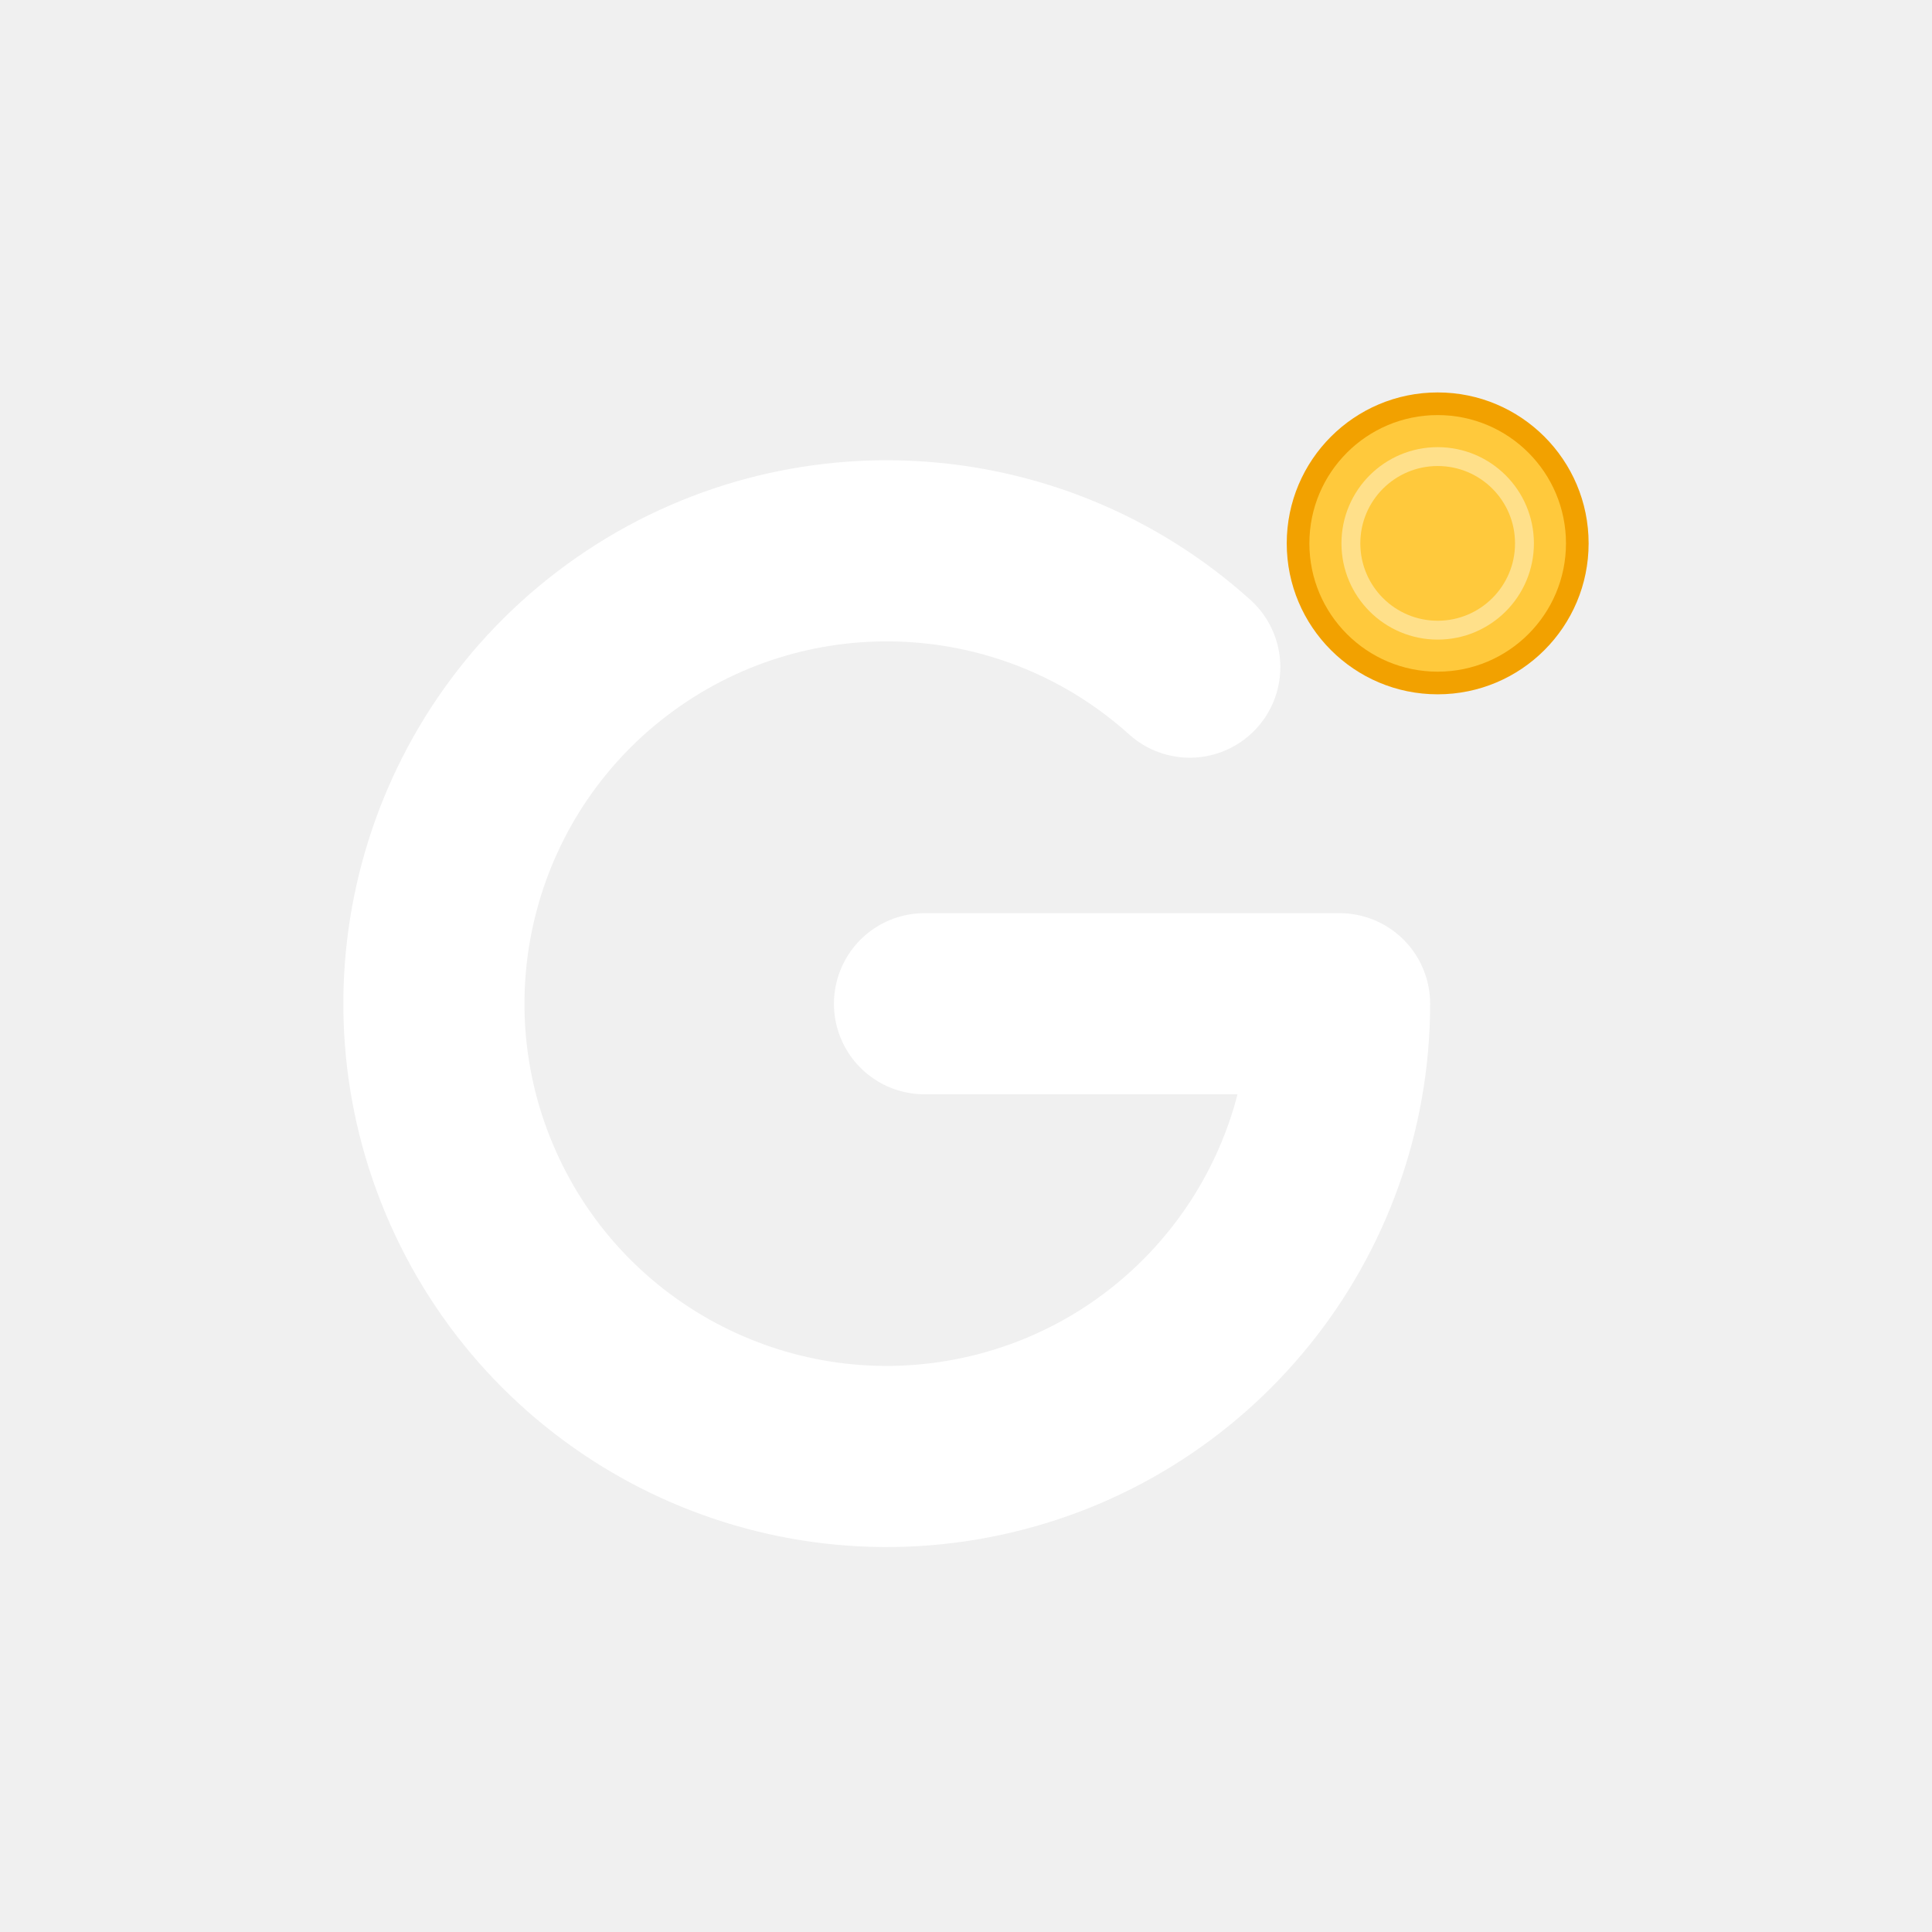
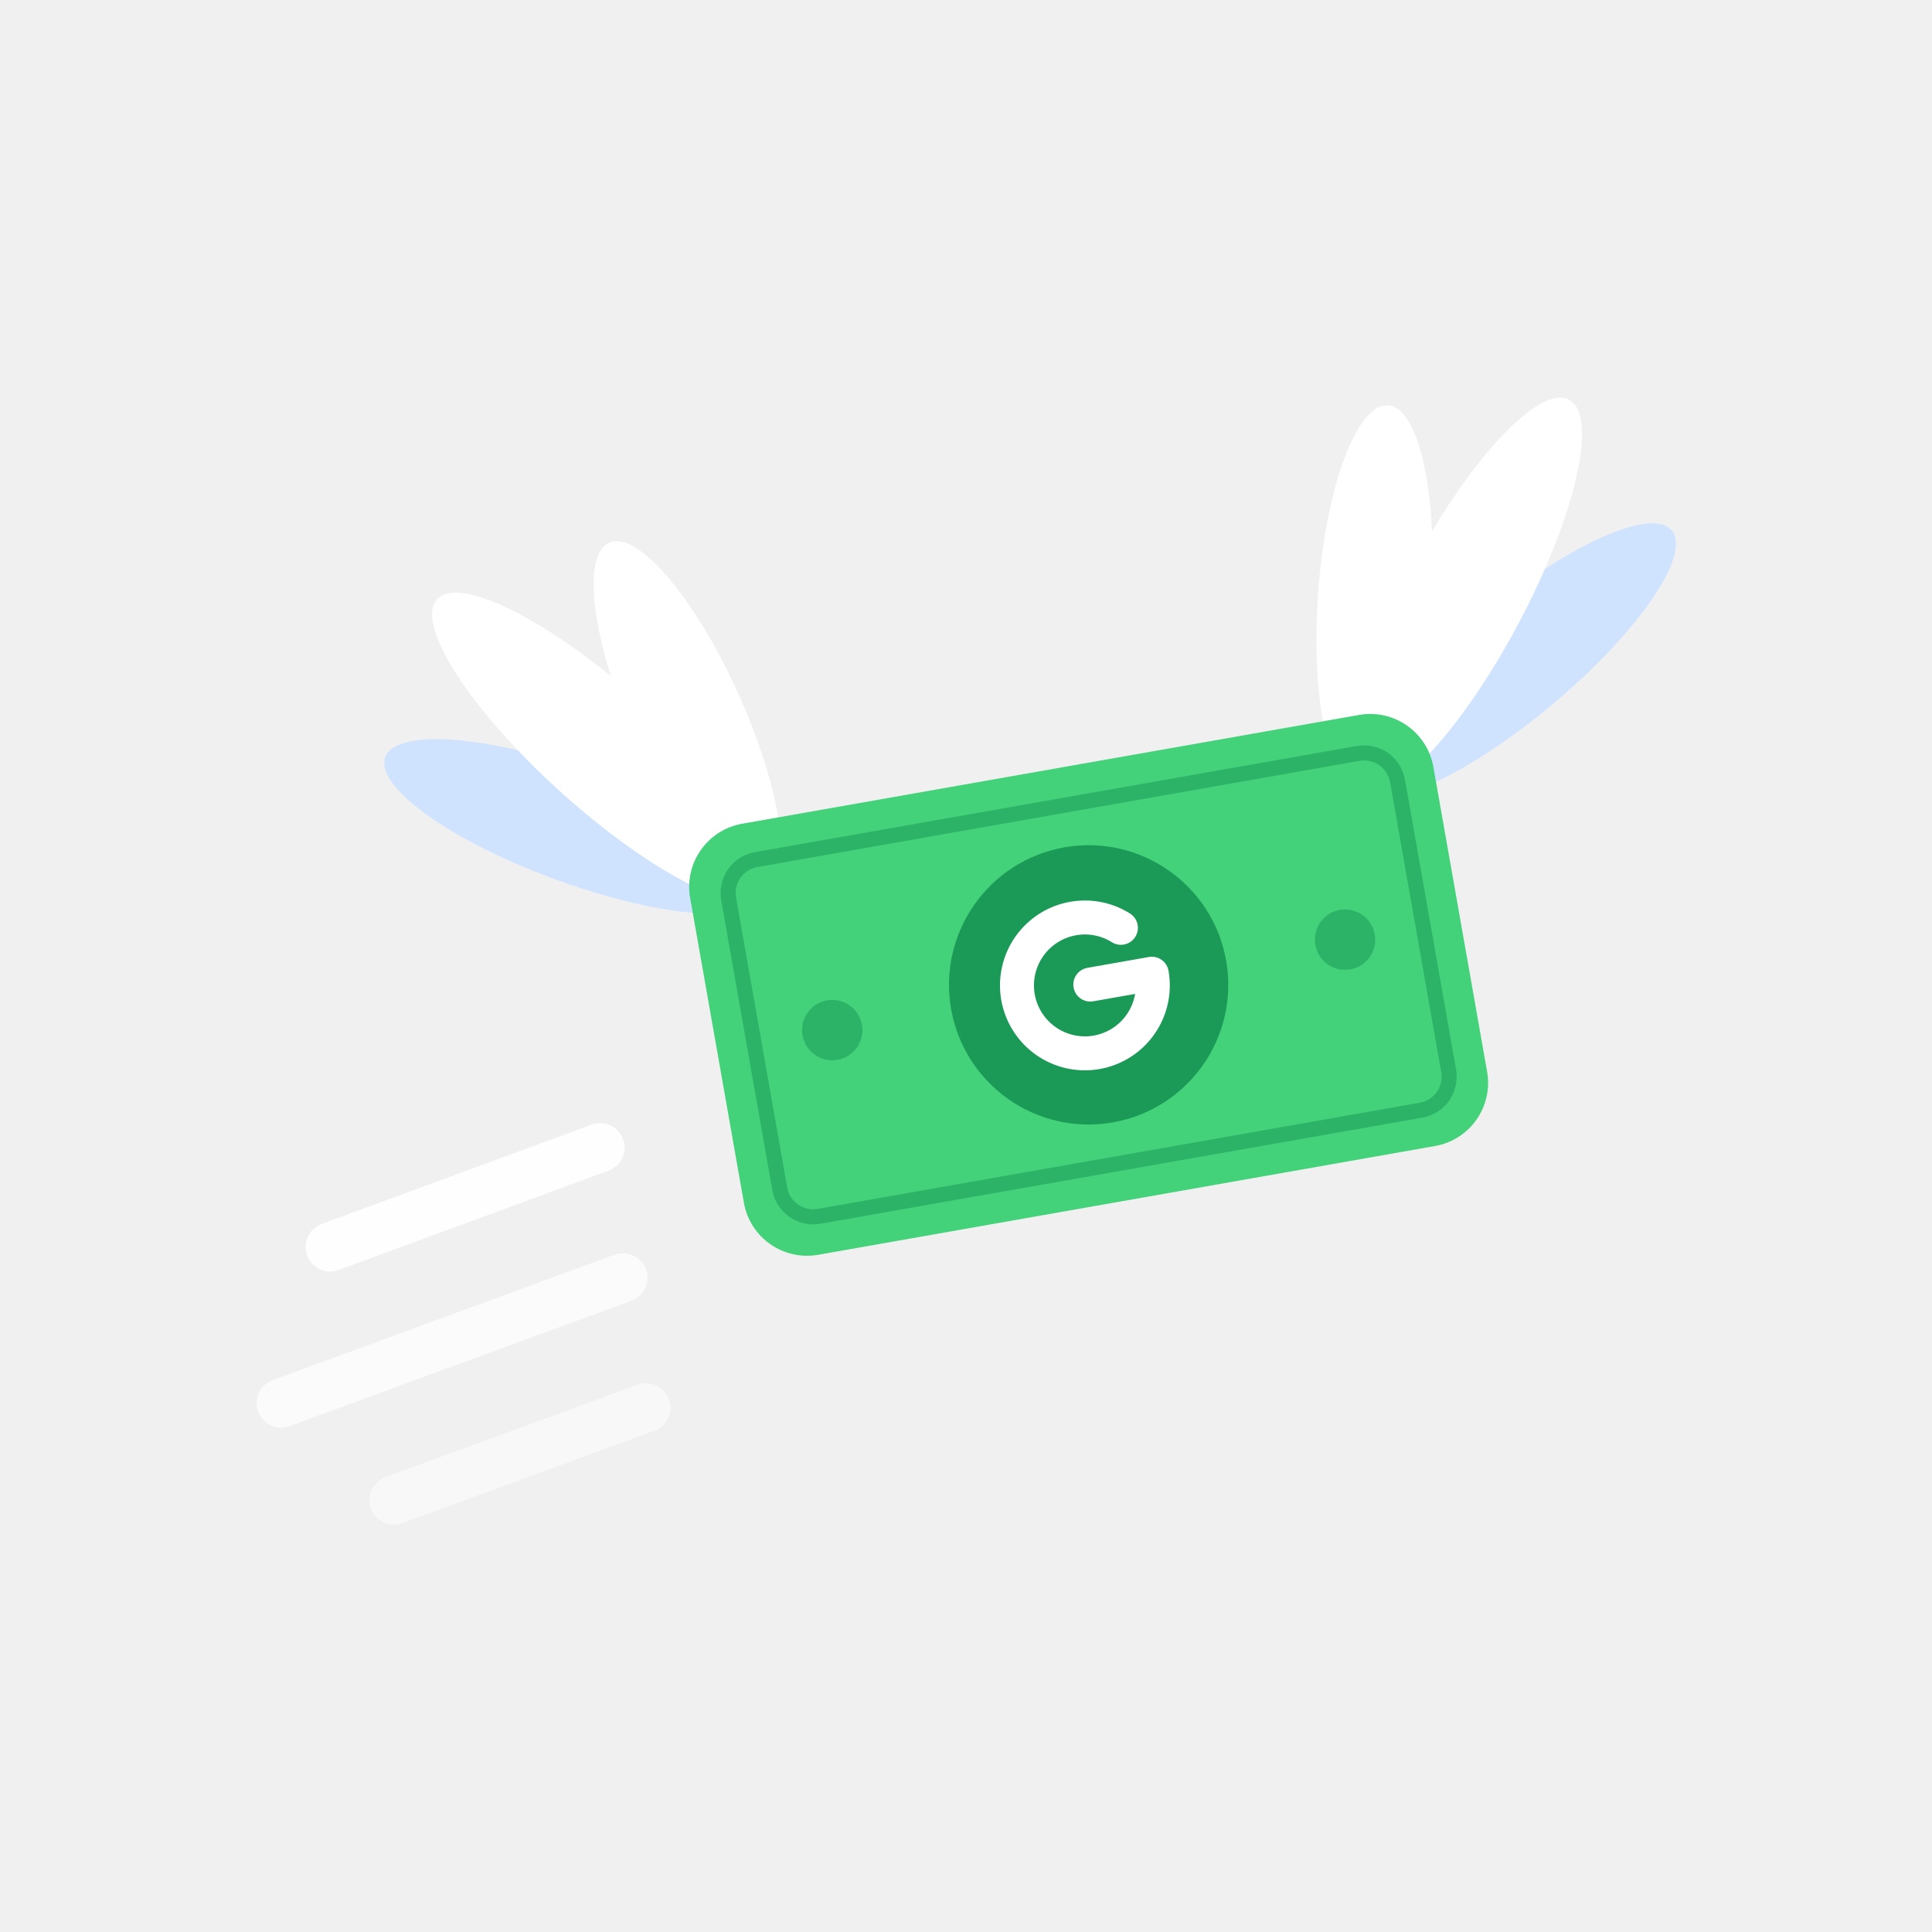
<svg xmlns="http://www.w3.org/2000/svg" width="1024" height="1024" viewBox="0 0 1024 1024">
-   <g transform="translate(-30 -8)">
-     <path d="M 660.6 361.6 A 240 240 0 1 0 740 540 H 520" fill="none" stroke="#FFFFFF" stroke-width="96" stroke-linecap="round" stroke-linejoin="round" />
-     <circle cx="792" cy="296" r="80" fill="#F2A100" />
-     <circle cx="792" cy="296" r="68" fill="#FFC93C" />
-     <circle cx="792" cy="296" r="46" fill="none" stroke="#FFE08A" stroke-width="10" />
+   <g transform="rotate(-10 577 522)">
+     <line x1="307" y1="562" x2="157" y2="589" stroke="#FFFFFF" stroke-opacity="0.9" stroke-width="26" stroke-linecap="round" />
+     <line x1="307" y1="632" x2="117" y2="666" stroke="#FFFFFF" stroke-opacity="0.7" stroke-width="26" stroke-linecap="round" />
+     <line x1="307" y1="702" x2="167" y2="727" stroke="#FFFFFF" stroke-opacity="0.5" stroke-width="26" stroke-linecap="round" />
+     <ellipse cx="830.1" cy="392.2" rx="107.5" ry="30.0" transform="rotate(-30.0 830.1 392.2)" fill="#CFE3FF" />
+     <ellipse cx="809.3" cy="353.4" rx="117.5" ry="32.0" transform="rotate(-52.0 809.3 353.4)" fill="#FFFFFF" />
+     <ellipse cx="761.8" cy="346.5" rx="102.5" ry="30.0" transform="rotate(-76.0 761.8 346.5)" fill="#FFFFFF" />
+     <ellipse cx="323.9" cy="392.2" rx="107.5" ry="30.0" transform="rotate(-150.0 323.9 392.2)" fill="#CFE3FF" />
+     <ellipse cx="344.7" cy="353.4" rx="117.5" ry="32.0" transform="rotate(-128.0 344.7 353.4)" fill="#FFFFFF" />
+     <ellipse cx="392.2" cy="346.5" rx="102.5" ry="30.0" transform="rotate(-104.0 392.2 346.5)" fill="#FFFFFF" />
+     <rect x="377.0" y="406.0" width="400" height="232" rx="34" fill="#43D17A" />
+     <rect x="397.0" y="426.0" width="360" height="192" rx="18" fill="none" stroke="#1B9A57" stroke-width="8" stroke-opacity=".55" />
+     <circle cx="577" cy="522" r="74" fill="#1B9A57" />
+     <path d="M 599.1 495.2 A 36 36 0 1 0 611 522 H 577.9" fill="none" stroke="#FFFFFF" stroke-width="18" stroke-linecap="round" stroke-linejoin="round" />
+     <circle cx="439.0" cy="522" r="16" fill="#1B9A57" fill-opacity=".55" />
+     <circle cx="715.0" cy="522" r="16" fill="#1B9A57" fill-opacity=".55" />
  </g>
</svg>
